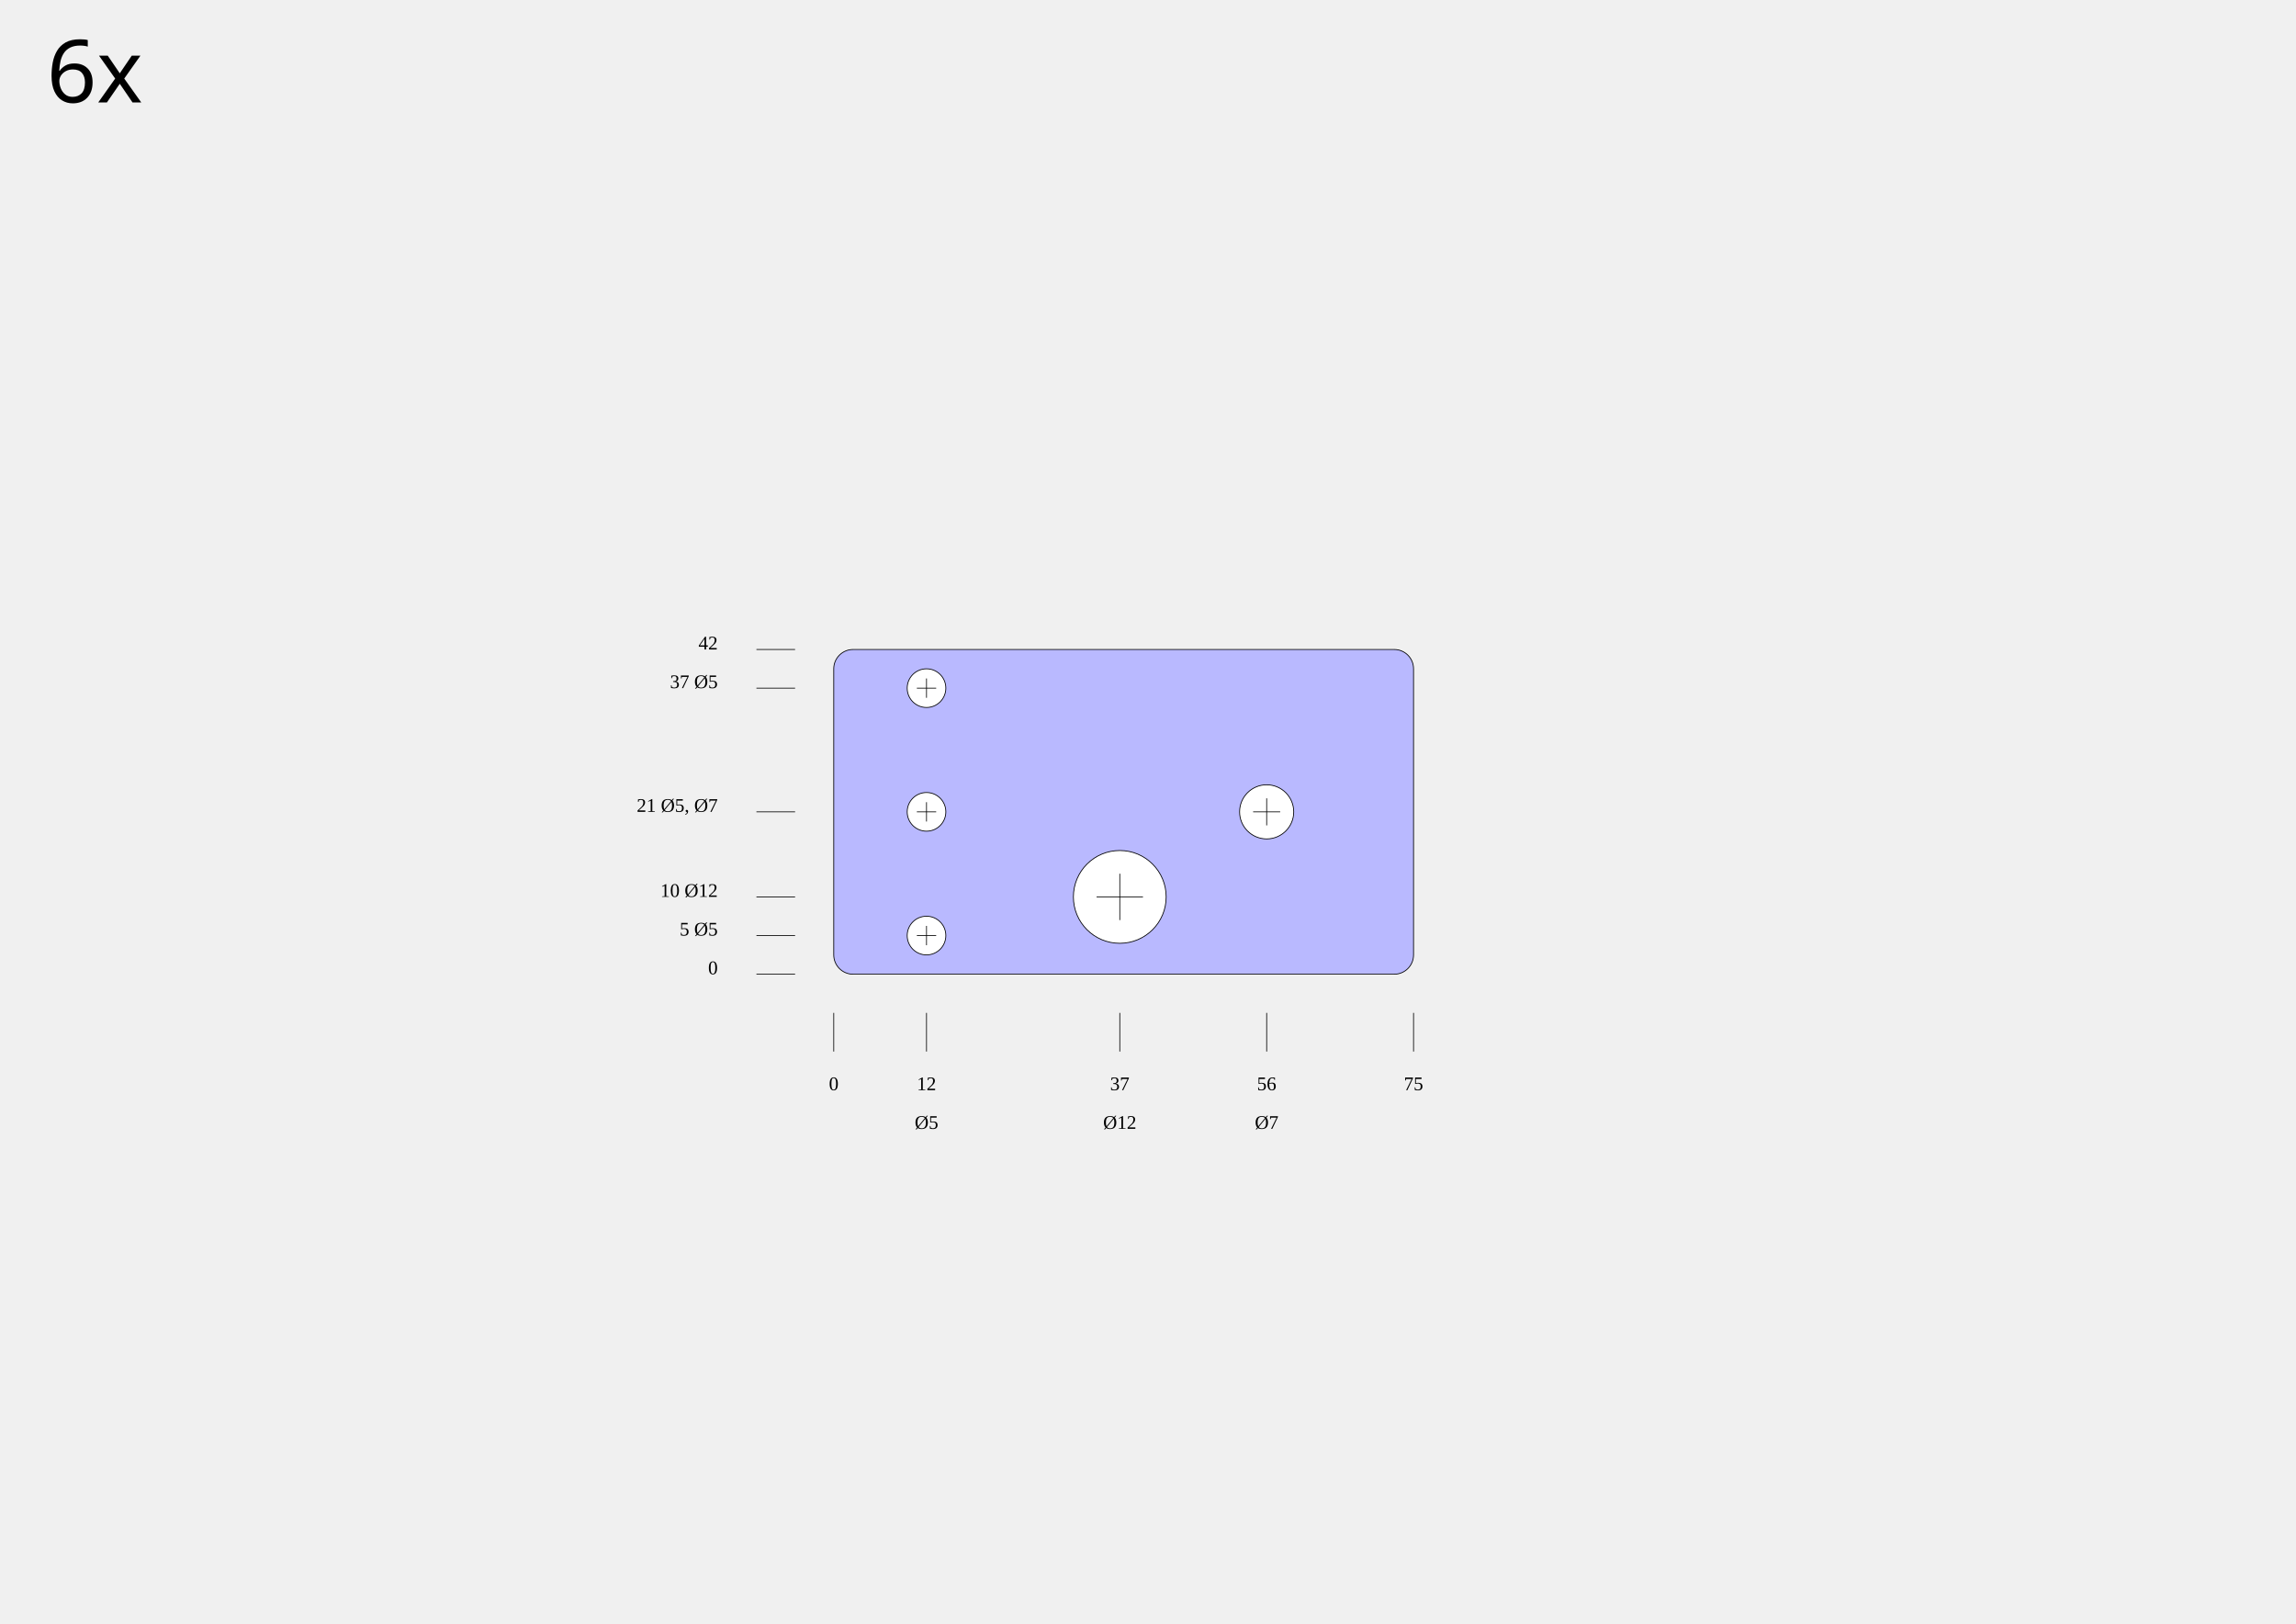
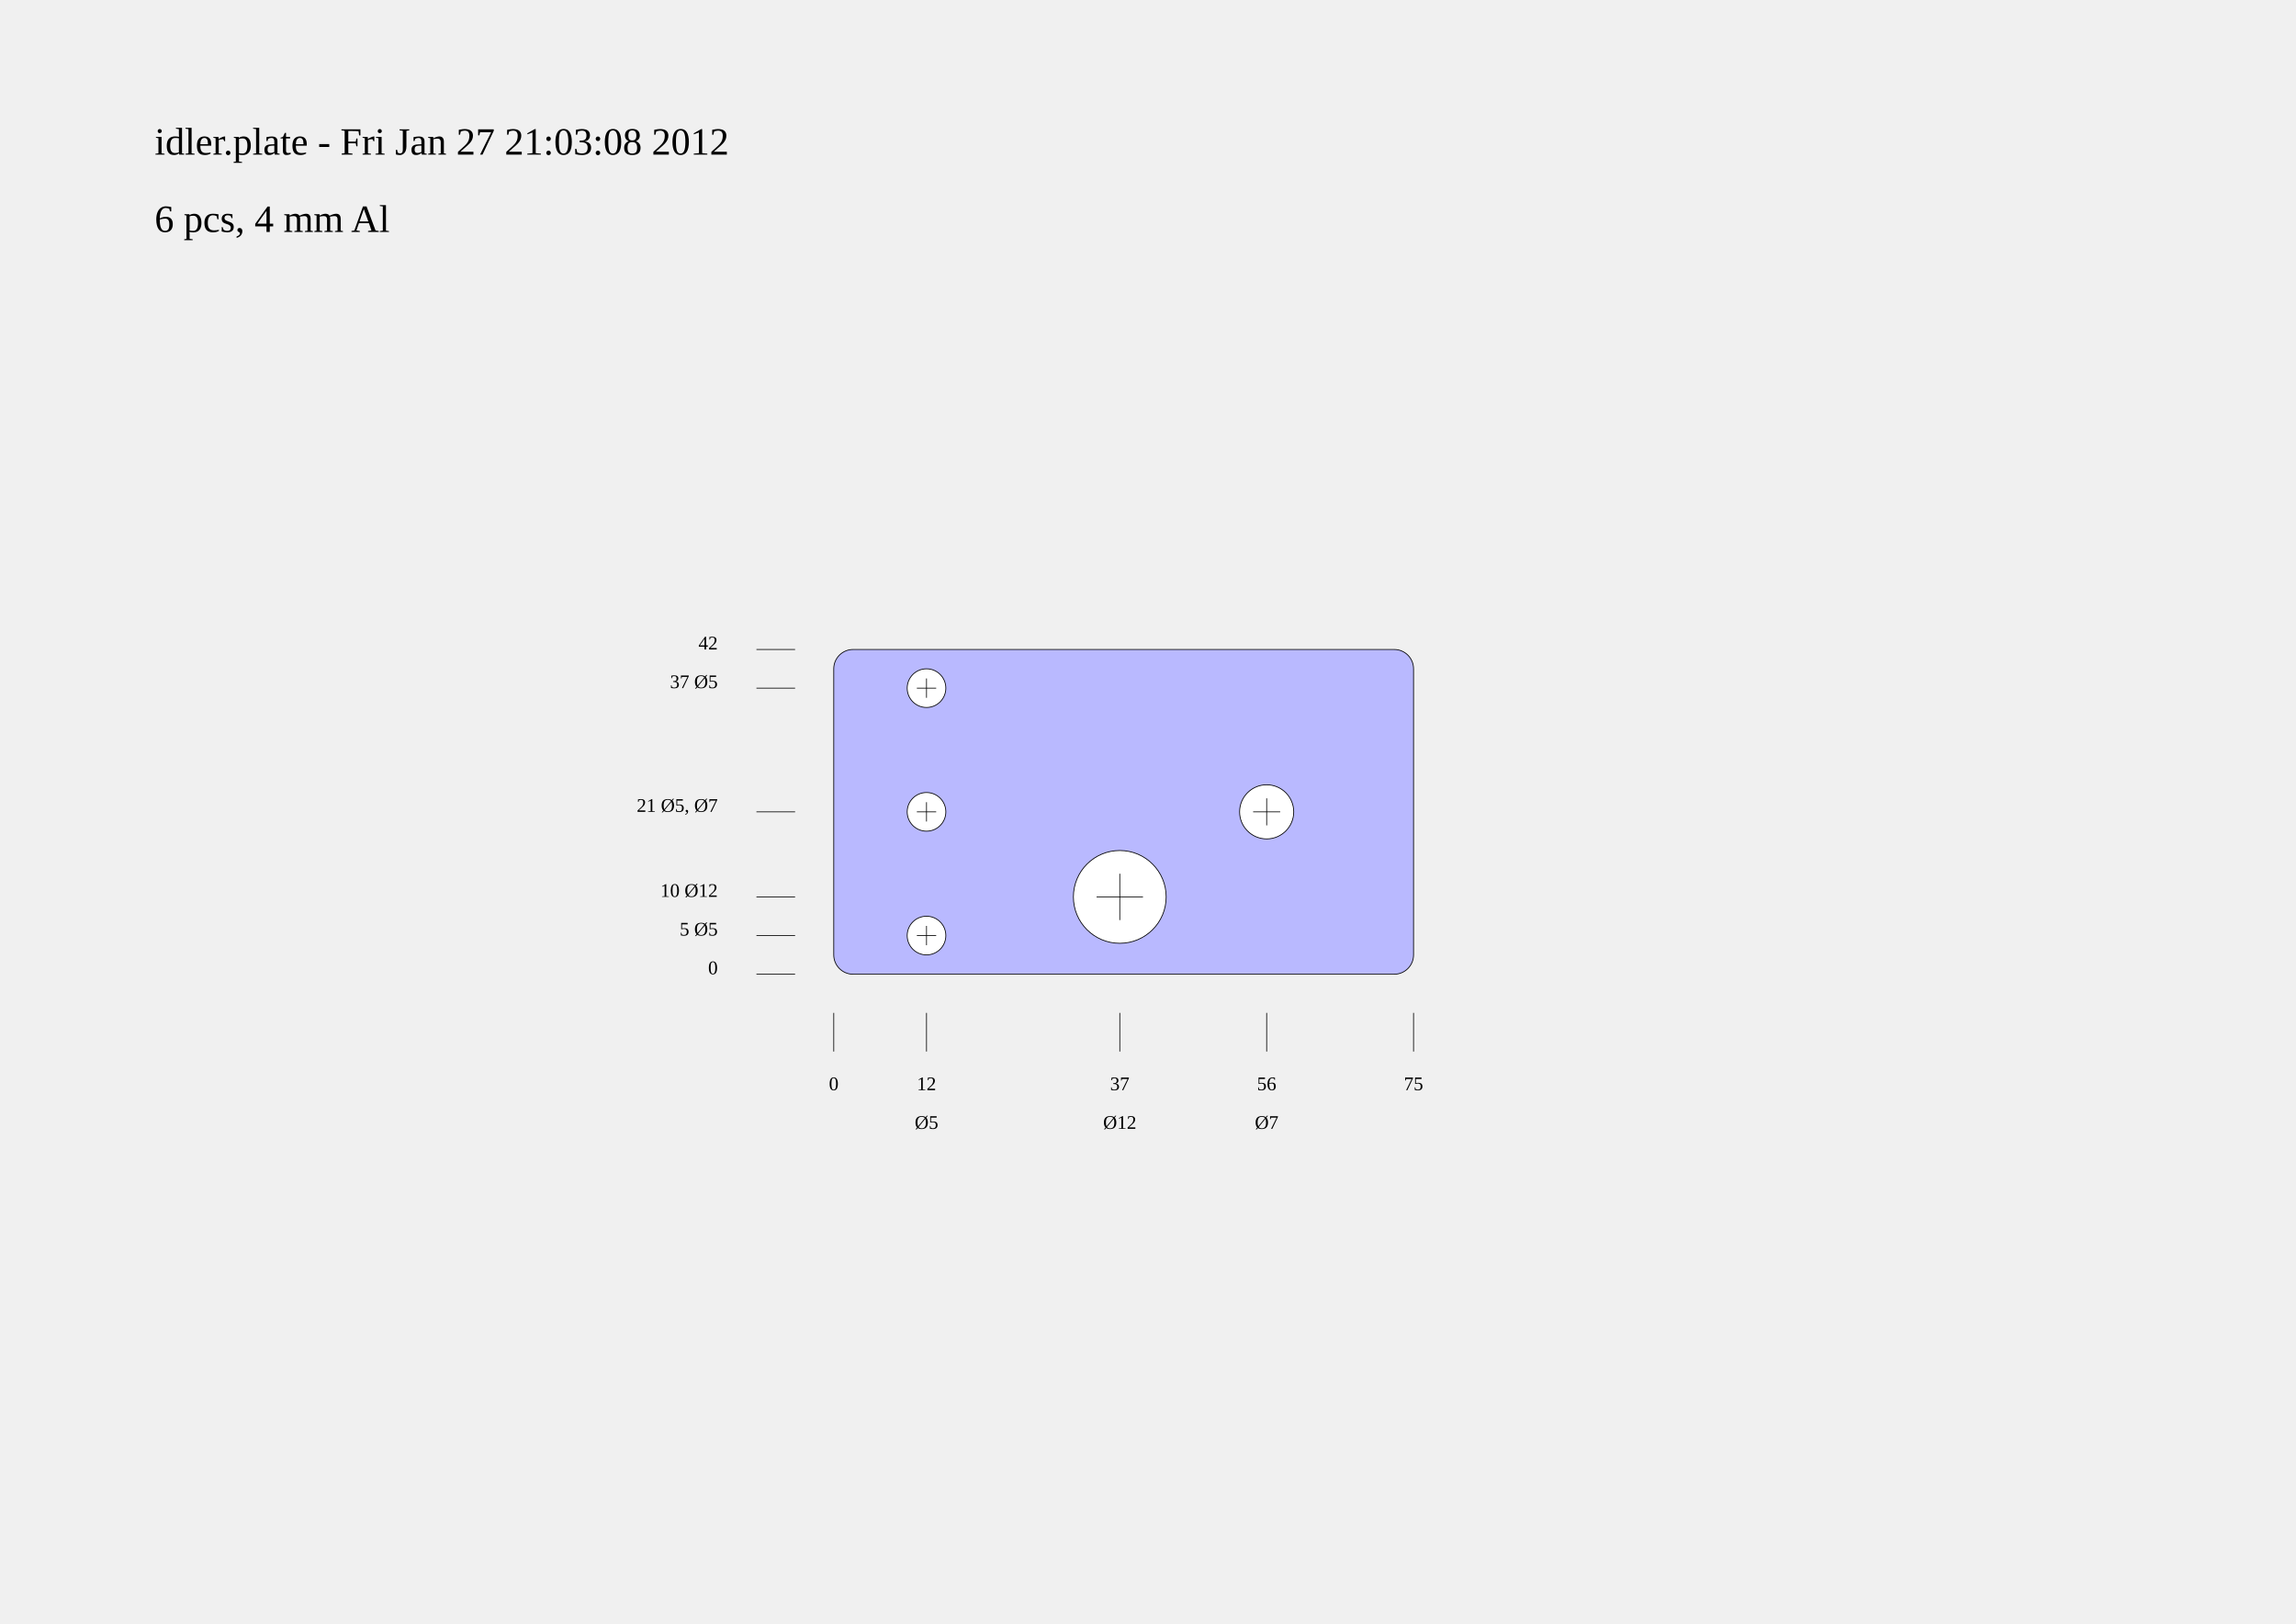
<svg xmlns="http://www.w3.org/2000/svg" width="1052.362" height="744.094" id="svg2" version="1.1">
  <defs id="defs4" />
  <g id="layer1">
    <rect style="fill:#b9b9ff;fill-opacity:1;fill-rule:evenodd;stroke:#000000;stroke-width:0.354;stroke-linecap:butt;stroke-linejoin:miter;stroke-miterlimit:4;stroke-opacity:1;stroke-dasharray:none" id="platerect" width="265.748" height="148.819" x="382.146" y="297.638" ry="8.858" rx="8.858" />
  </g>
  <g id="layer2">
-     <circle cx="580.571" cy="372.047" r="12.402" style="fill:#ffffff;fill-opacity:1;stroke:#000000;stroke-width:0.354;" id="circle9" />
-     <circle cx="424.665" cy="428.74" r="8.858" style="fill:#ffffff;fill-opacity:1;stroke:#000000;stroke-width:0.354;" id="circle11" />
-     <circle cx="424.665" cy="372.047" r="8.858" style="fill:#ffffff;fill-opacity:1;stroke:#000000;stroke-width:0.354;" id="circle13" />
-     <circle cx="424.665" cy="315.354" r="8.858" style="fill:#ffffff;fill-opacity:1;stroke:#000000;stroke-width:0.354;" id="circle15" />
-     <circle cx="513.248" cy="411.024" r="21.26" style="fill:#ffffff;fill-opacity:1;stroke:#000000;stroke-width:0.354;" id="circle17" />
+     <circle cx="580.571" cy="372.047" r="12.402" style="fill:#ffffff;fill-opacity:1;stroke:#000000;stroke-width:0.354;" />
+     <circle cx="424.665" cy="428.74" r="8.858" style="fill:#ffffff;fill-opacity:1;stroke:#000000;stroke-width:0.354;" />
+     <circle cx="424.665" cy="372.047" r="8.858" style="fill:#ffffff;fill-opacity:1;stroke:#000000;stroke-width:0.354;" />
+     <circle cx="424.665" cy="315.354" r="8.858" style="fill:#ffffff;fill-opacity:1;stroke:#000000;stroke-width:0.354;" />
+     <circle cx="513.248" cy="411.024" r="21.26" style="fill:#ffffff;fill-opacity:1;stroke:#000000;stroke-width:0.354;" />
  </g>
  <g id="layer3">
-     <line x1="574.37" y1="372.047" x2="586.772" y2="372.047" style="stroke:rgb(0,0,0);stroke-width:0.345" id="line20" />
-     <line x1="580.571" y1="365.846" x2="580.571" y2="378.248" style="stroke:rgb(0,0,0);stroke-width:0.345" id="line22" />
-     <line x1="420.236" y1="428.74" x2="429.094" y2="428.74" style="stroke:rgb(0,0,0);stroke-width:0.345" id="line24" />
-     <line x1="424.665" y1="424.311" x2="424.665" y2="433.169" style="stroke:rgb(0,0,0);stroke-width:0.345" id="line26" />
-     <line x1="420.236" y1="372.047" x2="429.094" y2="372.047" style="stroke:rgb(0,0,0);stroke-width:0.345" id="line28" />
-     <line x1="424.665" y1="367.618" x2="424.665" y2="376.476" style="stroke:rgb(0,0,0);stroke-width:0.345" id="line30" />
-     <line x1="420.236" y1="315.354" x2="429.094" y2="315.354" style="stroke:rgb(0,0,0);stroke-width:0.345" id="line32" />
-     <line x1="424.665" y1="310.925" x2="424.665" y2="319.783" style="stroke:rgb(0,0,0);stroke-width:0.345" id="line34" />
-     <line x1="502.618" y1="411.024" x2="523.878" y2="411.024" style="stroke:rgb(0,0,0);stroke-width:0.345" id="line36" />
-     <line x1="513.248" y1="400.394" x2="513.248" y2="421.654" style="stroke:rgb(0,0,0);stroke-width:0.345" id="line38" />
+     <line x1="574.37" y1="372.047" x2="586.772" y2="372.047" style="stroke:rgb(0,0,0);stroke-width:0.345" />
+     <line x1="580.571" y1="365.846" x2="580.571" y2="378.248" style="stroke:rgb(0,0,0);stroke-width:0.345" />
+     <line x1="420.236" y1="428.74" x2="429.094" y2="428.74" style="stroke:rgb(0,0,0);stroke-width:0.345" />
+     <line x1="424.665" y1="424.311" x2="424.665" y2="433.169" style="stroke:rgb(0,0,0);stroke-width:0.345" />
+     <line x1="420.236" y1="372.047" x2="429.094" y2="372.047" style="stroke:rgb(0,0,0);stroke-width:0.345" />
+     <line x1="424.665" y1="367.618" x2="424.665" y2="376.476" style="stroke:rgb(0,0,0);stroke-width:0.345" />
+     <line x1="420.236" y1="315.354" x2="429.094" y2="315.354" style="stroke:rgb(0,0,0);stroke-width:0.345" />
+     <line x1="424.665" y1="310.925" x2="424.665" y2="319.783" style="stroke:rgb(0,0,0);stroke-width:0.345" />
+     <line x1="502.618" y1="411.024" x2="523.878" y2="411.024" style="stroke:rgb(0,0,0);stroke-width:0.345" />
+     <line x1="513.248" y1="400.394" x2="513.248" y2="421.654" style="stroke:rgb(0,0,0);stroke-width:0.345" />
  </g>
  <g id="layer4">
-     <line x1="647.894" y1="464.173" x2="647.894" y2="481.89" style="stroke:rgb(0,0,0);stroke-width:0.345" id="line41" />
-     <text x="647.894" y="499.606" font-size="8.858" text-anchor="middle" id="text43">75</text>
-     <line x1="580.571" y1="464.173" x2="580.571" y2="481.89" style="stroke:rgb(0,0,0);stroke-width:0.345" id="line45" />
-     <text x="580.571" y="499.606" font-size="8.858" text-anchor="middle" id="text47">56</text>
-     <text x="580.571" y="517.323" font-size="8.858" text-anchor="middle" id="text49">Ø7</text>
-     <line x1="513.248" y1="464.173" x2="513.248" y2="481.89" style="stroke:rgb(0,0,0);stroke-width:0.345" id="line51" />
-     <text x="513.248" y="499.606" font-size="8.858" text-anchor="middle" id="text53">37</text>
-     <text x="513.248" y="517.323" font-size="8.858" text-anchor="middle" id="text55">Ø12</text>
-     <line x1="424.665" y1="464.173" x2="424.665" y2="481.89" style="stroke:rgb(0,0,0);stroke-width:0.345" id="line57" />
-     <text x="424.665" y="499.606" font-size="8.858" text-anchor="middle" id="text59">12</text>
-     <text x="424.665" y="517.323" font-size="8.858" text-anchor="middle" id="text61">Ø5</text>
-     <line x1="382.146" y1="464.173" x2="382.146" y2="481.89" style="stroke:rgb(0,0,0);stroke-width:0.345" id="line63" />
-     <text x="382.146" y="499.606" font-size="8.858" text-anchor="middle" id="text65">0</text>
-     <line x1="364.429" y1="297.638" x2="346.713" y2="297.638" style="stroke:rgb(0,0,0);stroke-width:0.345" id="line67" />
-     <text x="328.996" y="297.638" font-size="8.858" text-anchor="end" id="text69">42</text>
-     <line x1="364.429" y1="315.354" x2="346.713" y2="315.354" style="stroke:rgb(0,0,0);stroke-width:0.345" id="line71" />
-     <text x="328.996" y="315.354" font-size="8.858" text-anchor="end" id="text73">37 Ø5</text>
-     <line x1="364.429" y1="372.047" x2="346.713" y2="372.047" style="stroke:rgb(0,0,0);stroke-width:0.345" id="line75" />
-     <text x="328.996" y="372.047" font-size="8.858" text-anchor="end" id="text77">21 Ø5, Ø7</text>
-     <line x1="364.429" y1="411.024" x2="346.713" y2="411.024" style="stroke:rgb(0,0,0);stroke-width:0.345" id="line79" />
-     <text x="328.996" y="411.024" font-size="8.858" text-anchor="end" id="text81">10 Ø12</text>
-     <line x1="364.429" y1="428.74" x2="346.713" y2="428.74" style="stroke:rgb(0,0,0);stroke-width:0.345" id="line83" />
-     <text x="328.996" y="428.74" font-size="8.858" text-anchor="end" id="text85">5 Ø5</text>
-     <line x1="364.429" y1="446.457" x2="346.713" y2="446.457" style="stroke:rgb(0,0,0);stroke-width:0.345" id="line87" />
-     <text x="328.996" y="446.457" font-size="8.858" text-anchor="end" id="text89">0</text>
-     <text xml:space="preserve" style="font-size:40px;font-style:normal;font-weight:normal;line-height:125%;letter-spacing:0px;word-spacing:0px;fill:#000000;fill-opacity:1;stroke:none;font-family:Sans" x="21.429" y="46.952" id="text3066">
-       <tspan id="tspan3068" x="21.429" y="46.952">6x</tspan>
-     </text>
+     <line x1="647.894" y1="464.173" x2="647.894" y2="481.89" style="stroke:rgb(0,0,0);stroke-width:0.345" />
+     <text x="647.894" y="499.606" font-size="8.858" text-anchor="middle">75</text>
+     <line x1="580.571" y1="464.173" x2="580.571" y2="481.89" style="stroke:rgb(0,0,0);stroke-width:0.345" />
+     <text x="580.571" y="499.606" font-size="8.858" text-anchor="middle">56</text>
+     <text x="580.571" y="517.323" font-size="8.858" text-anchor="middle">Ø7</text>
+     <line x1="513.248" y1="464.173" x2="513.248" y2="481.89" style="stroke:rgb(0,0,0);stroke-width:0.345" />
+     <text x="513.248" y="499.606" font-size="8.858" text-anchor="middle">37</text>
+     <text x="513.248" y="517.323" font-size="8.858" text-anchor="middle">Ø12</text>
+     <line x1="424.665" y1="464.173" x2="424.665" y2="481.89" style="stroke:rgb(0,0,0);stroke-width:0.345" />
+     <text x="424.665" y="499.606" font-size="8.858" text-anchor="middle">12</text>
+     <text x="424.665" y="517.323" font-size="8.858" text-anchor="middle">Ø5</text>
+     <line x1="382.146" y1="464.173" x2="382.146" y2="481.89" style="stroke:rgb(0,0,0);stroke-width:0.345" />
+     <text x="382.146" y="499.606" font-size="8.858" text-anchor="middle">0</text>
+     <line x1="364.429" y1="297.638" x2="346.713" y2="297.638" style="stroke:rgb(0,0,0);stroke-width:0.345" />
+     <text x="328.996" y="297.638" font-size="8.858" text-anchor="end">42</text>
+     <line x1="364.429" y1="315.354" x2="346.713" y2="315.354" style="stroke:rgb(0,0,0);stroke-width:0.345" />
+     <text x="328.996" y="315.354" font-size="8.858" text-anchor="end">37 Ø5</text>
+     <line x1="364.429" y1="372.047" x2="346.713" y2="372.047" style="stroke:rgb(0,0,0);stroke-width:0.345" />
+     <text x="328.996" y="372.047" font-size="8.858" text-anchor="end">21 Ø5, Ø7</text>
+     <line x1="364.429" y1="411.024" x2="346.713" y2="411.024" style="stroke:rgb(0,0,0);stroke-width:0.345" />
+     <text x="328.996" y="411.024" font-size="8.858" text-anchor="end">10 Ø12</text>
+     <line x1="364.429" y1="428.74" x2="346.713" y2="428.74" style="stroke:rgb(0,0,0);stroke-width:0.345" />
+     <text x="328.996" y="428.74" font-size="8.858" text-anchor="end">5 Ø5</text>
+     <line x1="364.429" y1="446.457" x2="346.713" y2="446.457" style="stroke:rgb(0,0,0);stroke-width:0.345" />
+     <text x="328.996" y="446.457" font-size="8.858" text-anchor="end">0</text>
+   </g>
+   <g id="layer5">
+     <text x="70.866" y="106.299" font-size="17.717" text-anchor="start">6 pcs, 4 mm Al</text>
+     <text x="70.866" y="70.866" font-size="17.717" text-anchor="start">idler.plate - Fri Jan 27 21:03:08 2012</text>
  </g>
</svg>
